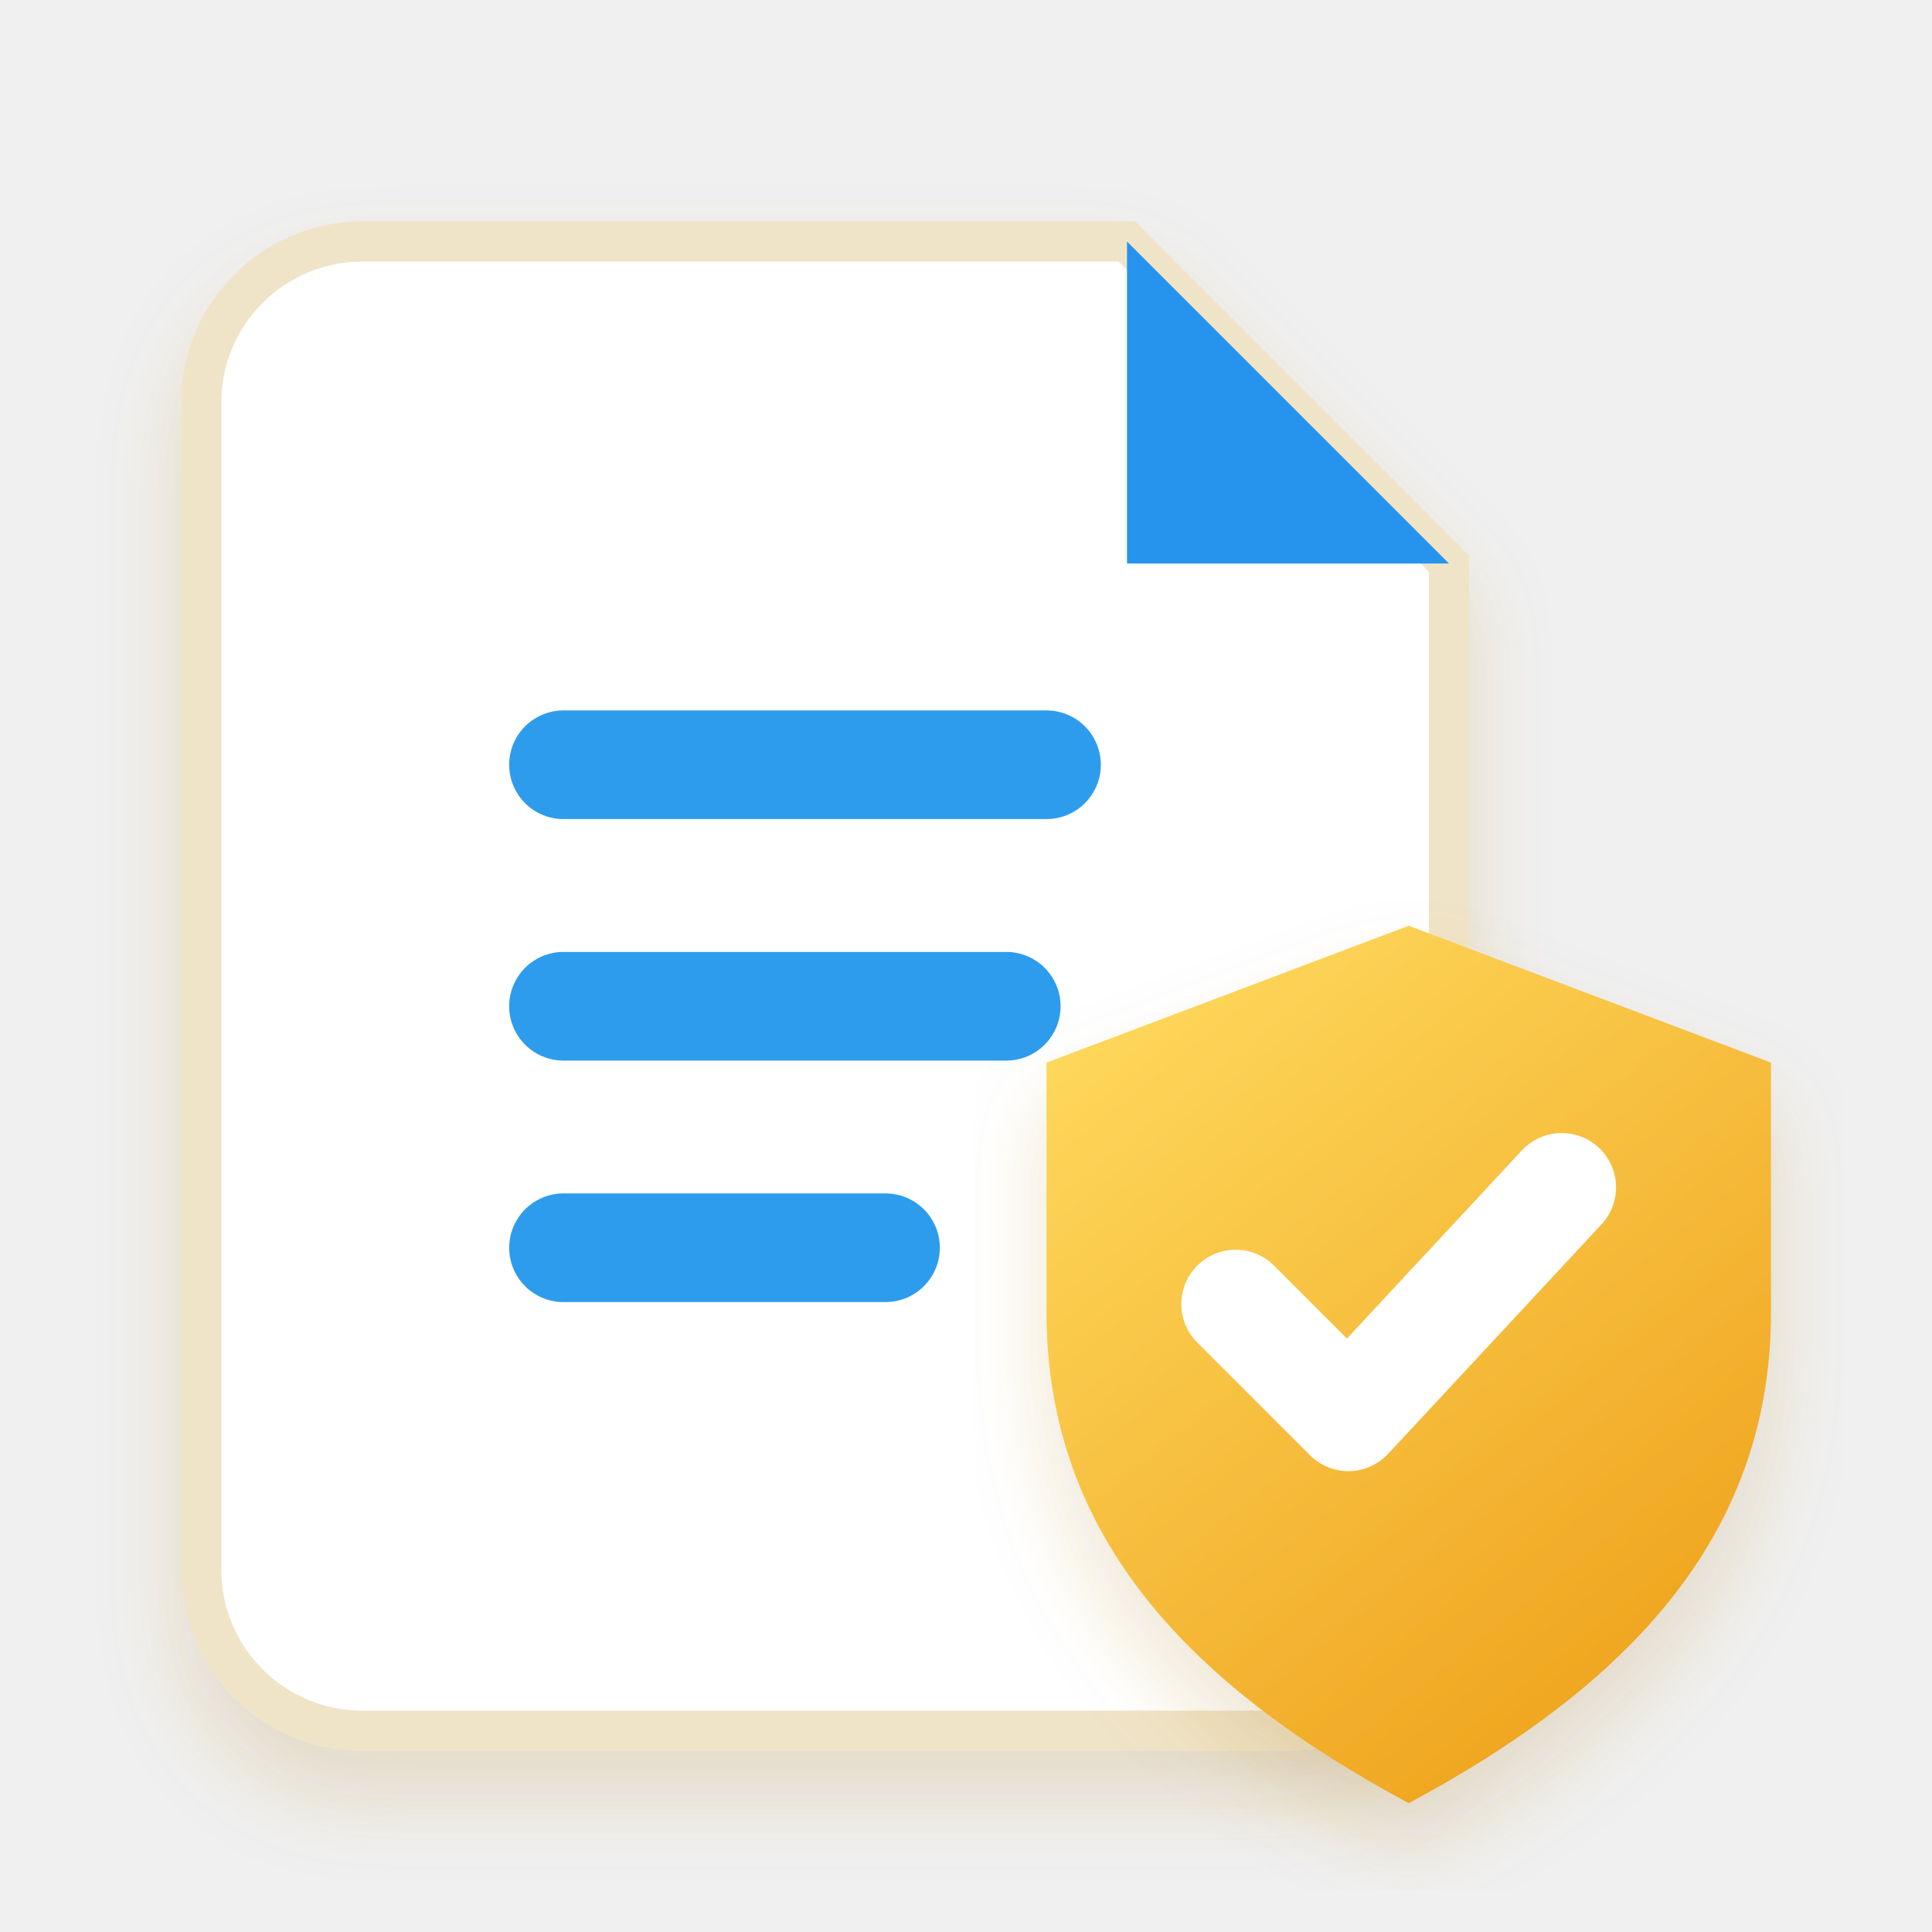
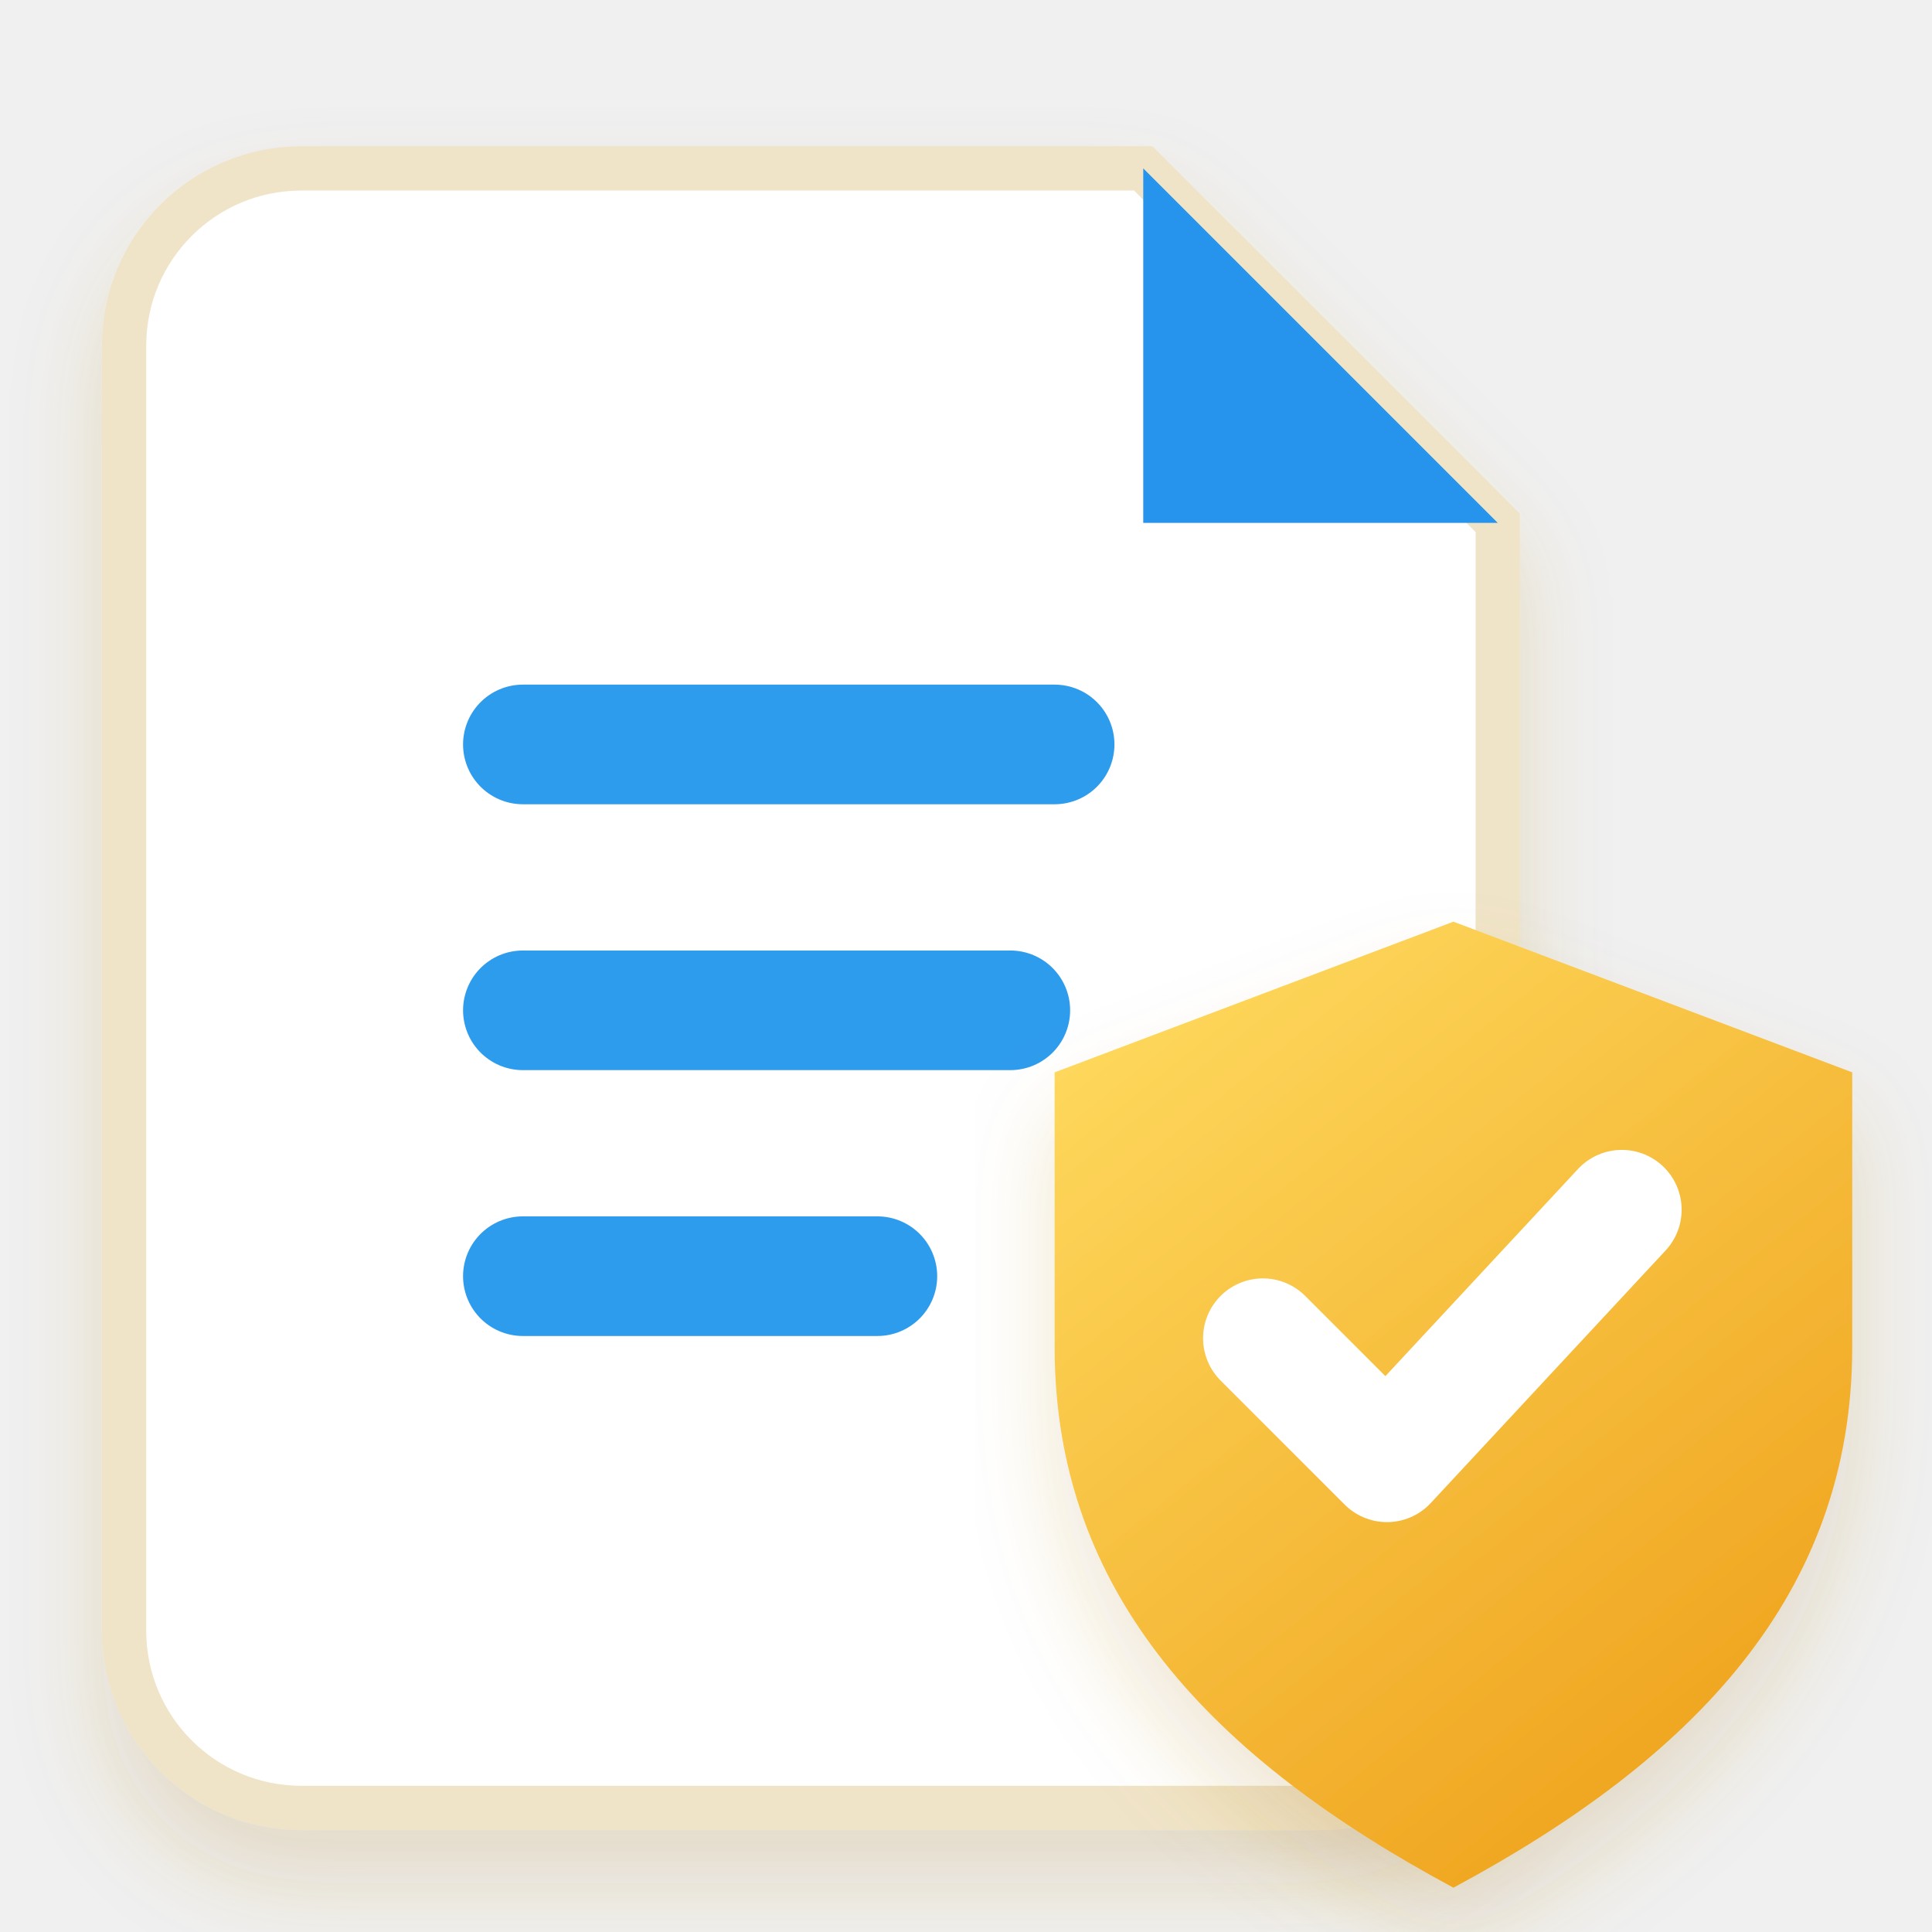
- <svg xmlns="http://www.w3.org/2000/svg" viewBox="0 0 48 48">
+ <svg xmlns="http://www.w3.org/2000/svg" viewBox="2.2 2.2 43.6 43.6">
  <defs>
    <filter id="s">
      <feDropShadow dx="0" dy="1.2" stdDeviation="1" flood-color="#b88724" flood-opacity=".2" />
    </filter>
    <linearGradient id="gold" x1="27" y1="23" x2="43" y2="43" gradientUnits="userSpaceOnUse">
      <stop stop-color="#ffdc61" />
      <stop offset="1" stop-color="#ee9f19" />
    </linearGradient>
  </defs>
  <g filter="url(#s)">
    <path d="M9 6h19l8 8v25a4 4 0 0 1-4 4H9a4 4 0 0 1-4-4V10a4 4 0 0 1 4-4Z" fill="#fff" stroke="#f0e4c8" />
    <path d="M28 6v8h8" fill="#2694ed" />
    <path d="M14 19h12M14 25h11M14 31h8" stroke="#2f9ced" stroke-width="2.7" stroke-linecap="round" />
  </g>
  <g filter="url(#s)">
    <path d="M35 23l9 3.4v6.2c0 5.6-3.6 9.3-9 12.2-5.4-2.9-9-6.6-9-12.2v-6.2z" fill="url(#gold)" />
    <path d="m30.7 32.4 2.8 2.8 5.3-5.7" stroke="#fff" stroke-width="2.7" fill="none" stroke-linecap="round" stroke-linejoin="round" />
  </g>
</svg>
